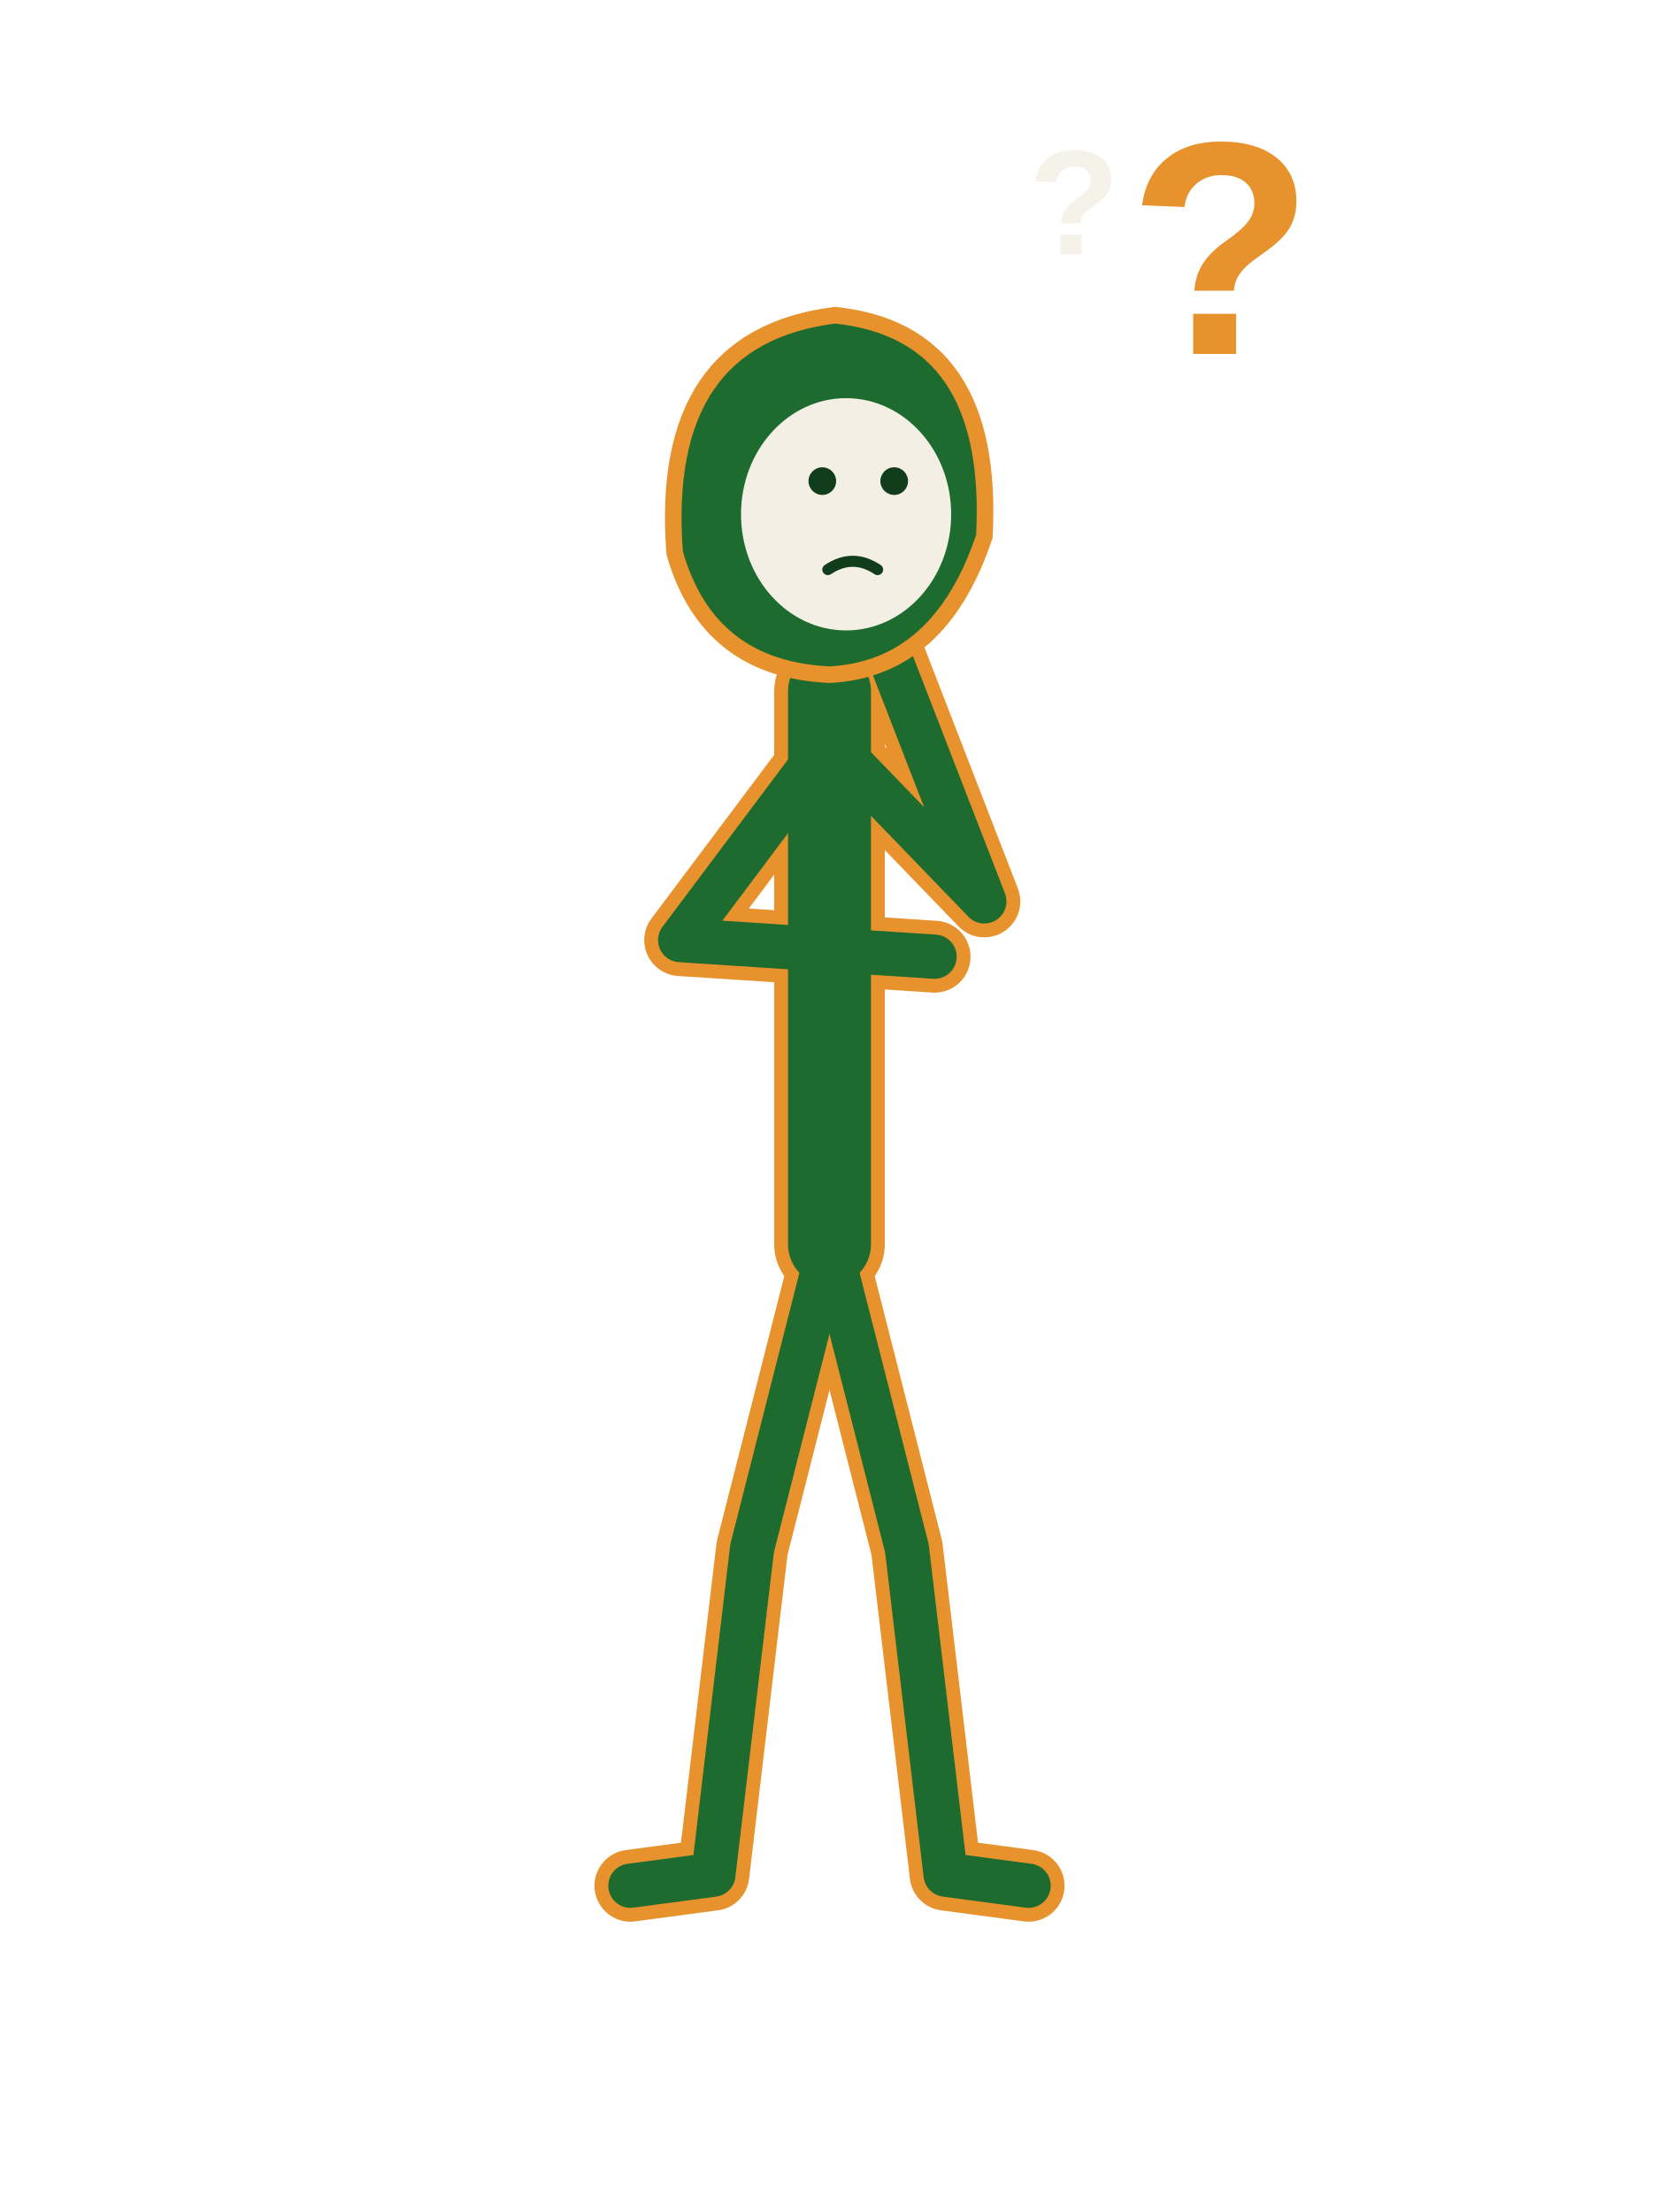
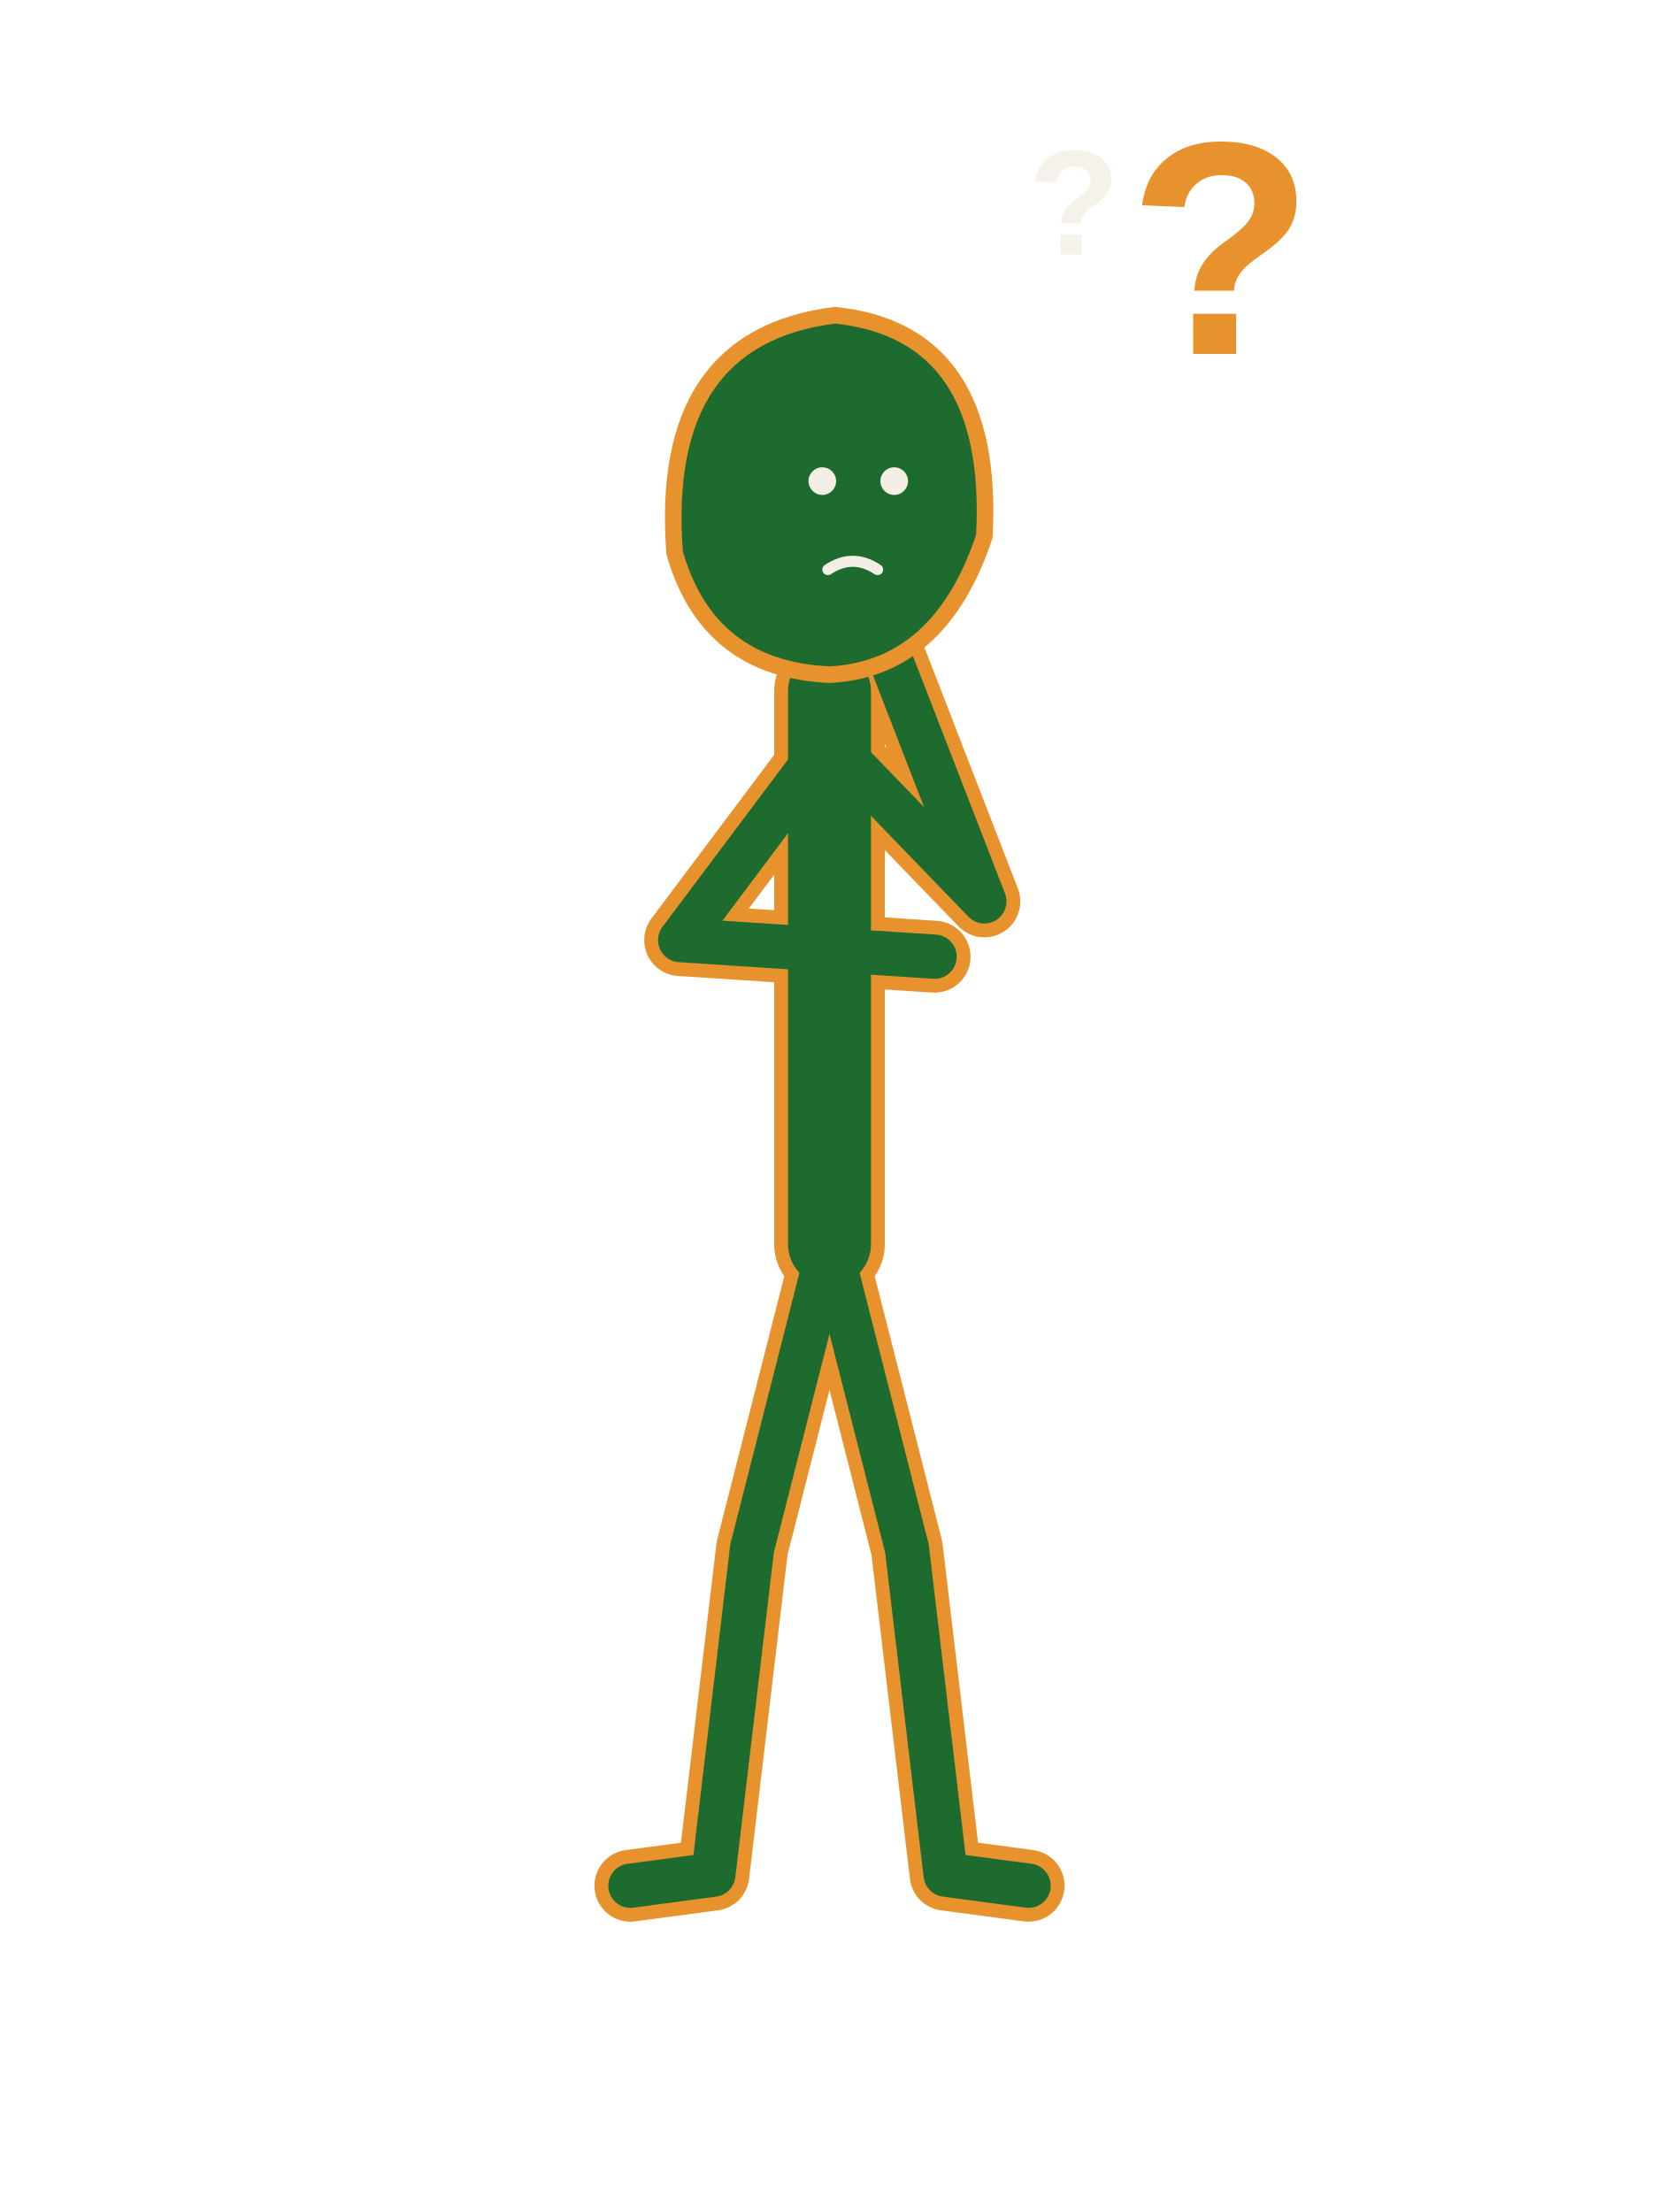
<svg xmlns="http://www.w3.org/2000/svg" width="600" height="800" viewBox="0 0 600 800">
+   <defs>
+     <radialGradient id="glow">
+       <stop offset="0" stop-color="#e8922e" stop-opacity=".18" />
+       <stop offset="1" stop-color="#e8922e" stop-opacity="0" />
+     </radialGradient>
+   </defs>
  <polyline points="300,250 300,450" fill="none" stroke="#e8922e" stroke-width="40" stroke-linecap="round" stroke-linejoin="round" />
  <polyline points="300,268 246,340 338,346" fill="none" stroke="#e8922e" stroke-width="26" stroke-linecap="round" stroke-linejoin="round" />
  <polyline points="300,268 356,326 318,228" fill="none" stroke="#e8922e" stroke-width="26" stroke-linecap="round" stroke-linejoin="round" />
  <polyline points="300,450 272,560 258,678 228,682" fill="none" stroke="#e8922e" stroke-width="26" stroke-linecap="round" stroke-linejoin="round" />
  <polyline points="300,450 328,560 342,678 372,682" fill="none" stroke="#e8922e" stroke-width="26" stroke-linecap="round" stroke-linejoin="round" />
  <polyline points="300,250 300,450" fill="none" stroke="#1e6b2f" stroke-width="30" stroke-linecap="round" stroke-linejoin="round" />
  <polyline points="300,268 246,340 338,346" fill="none" stroke="#1e6b2f" stroke-width="16" stroke-linecap="round" stroke-linejoin="round" />
  <polyline points="300,268 356,326 318,228" fill="none" stroke="#1e6b2f" stroke-width="16" stroke-linecap="round" stroke-linejoin="round" />
  <polyline points="300,450 272,560 258,678 228,682" fill="none" stroke="#1e6b2f" stroke-width="16" stroke-linecap="round" stroke-linejoin="round" />
  <polyline points="300,450 328,560 342,678 372,682" fill="none" stroke="#1e6b2f" stroke-width="16" stroke-linecap="round" stroke-linejoin="round" />
  <path d="M244,200 Q238,122 302,114 Q360,120 356,194 Q340,242 300,244 Q256,242 244,200Z" fill="#1e6b2f" stroke="#e8922e" stroke-width="6" stroke-linejoin="round" />
-   <ellipse cx="306" cy="186" rx="38" ry="42" fill="#f3efe4" />
-   <circle cx="297.4" cy="174" r="5" fill="#123d1c" />
-   <circle cx="323.4" cy="174" r="5" fill="#123d1c" />
-   <path d="M299.4,206 q9,-6 18,0" fill="none" stroke="#123d1c" stroke-width="4" stroke-linecap="round" />
+   <circle cx="297.4" cy="174" r="5" fill="#f3efe4" />
+   <circle cx="323.4" cy="174" r="5" fill="#f3efe4" />
+   <path d="M299.4,206 q9,-6 18,0" fill="none" stroke="#f3efe4" stroke-width="4" stroke-linecap="round" />
  <text x="408" y="128" font-family="Arial Black,Arial,sans-serif" font-weight="900" font-size="110" fill="#e8922e">?</text>
  <text x="372" y="92" font-family="Arial Black,Arial,sans-serif" font-weight="900" font-size="54" fill="#f3efe4" opacity=".8">?</text>
</svg>
